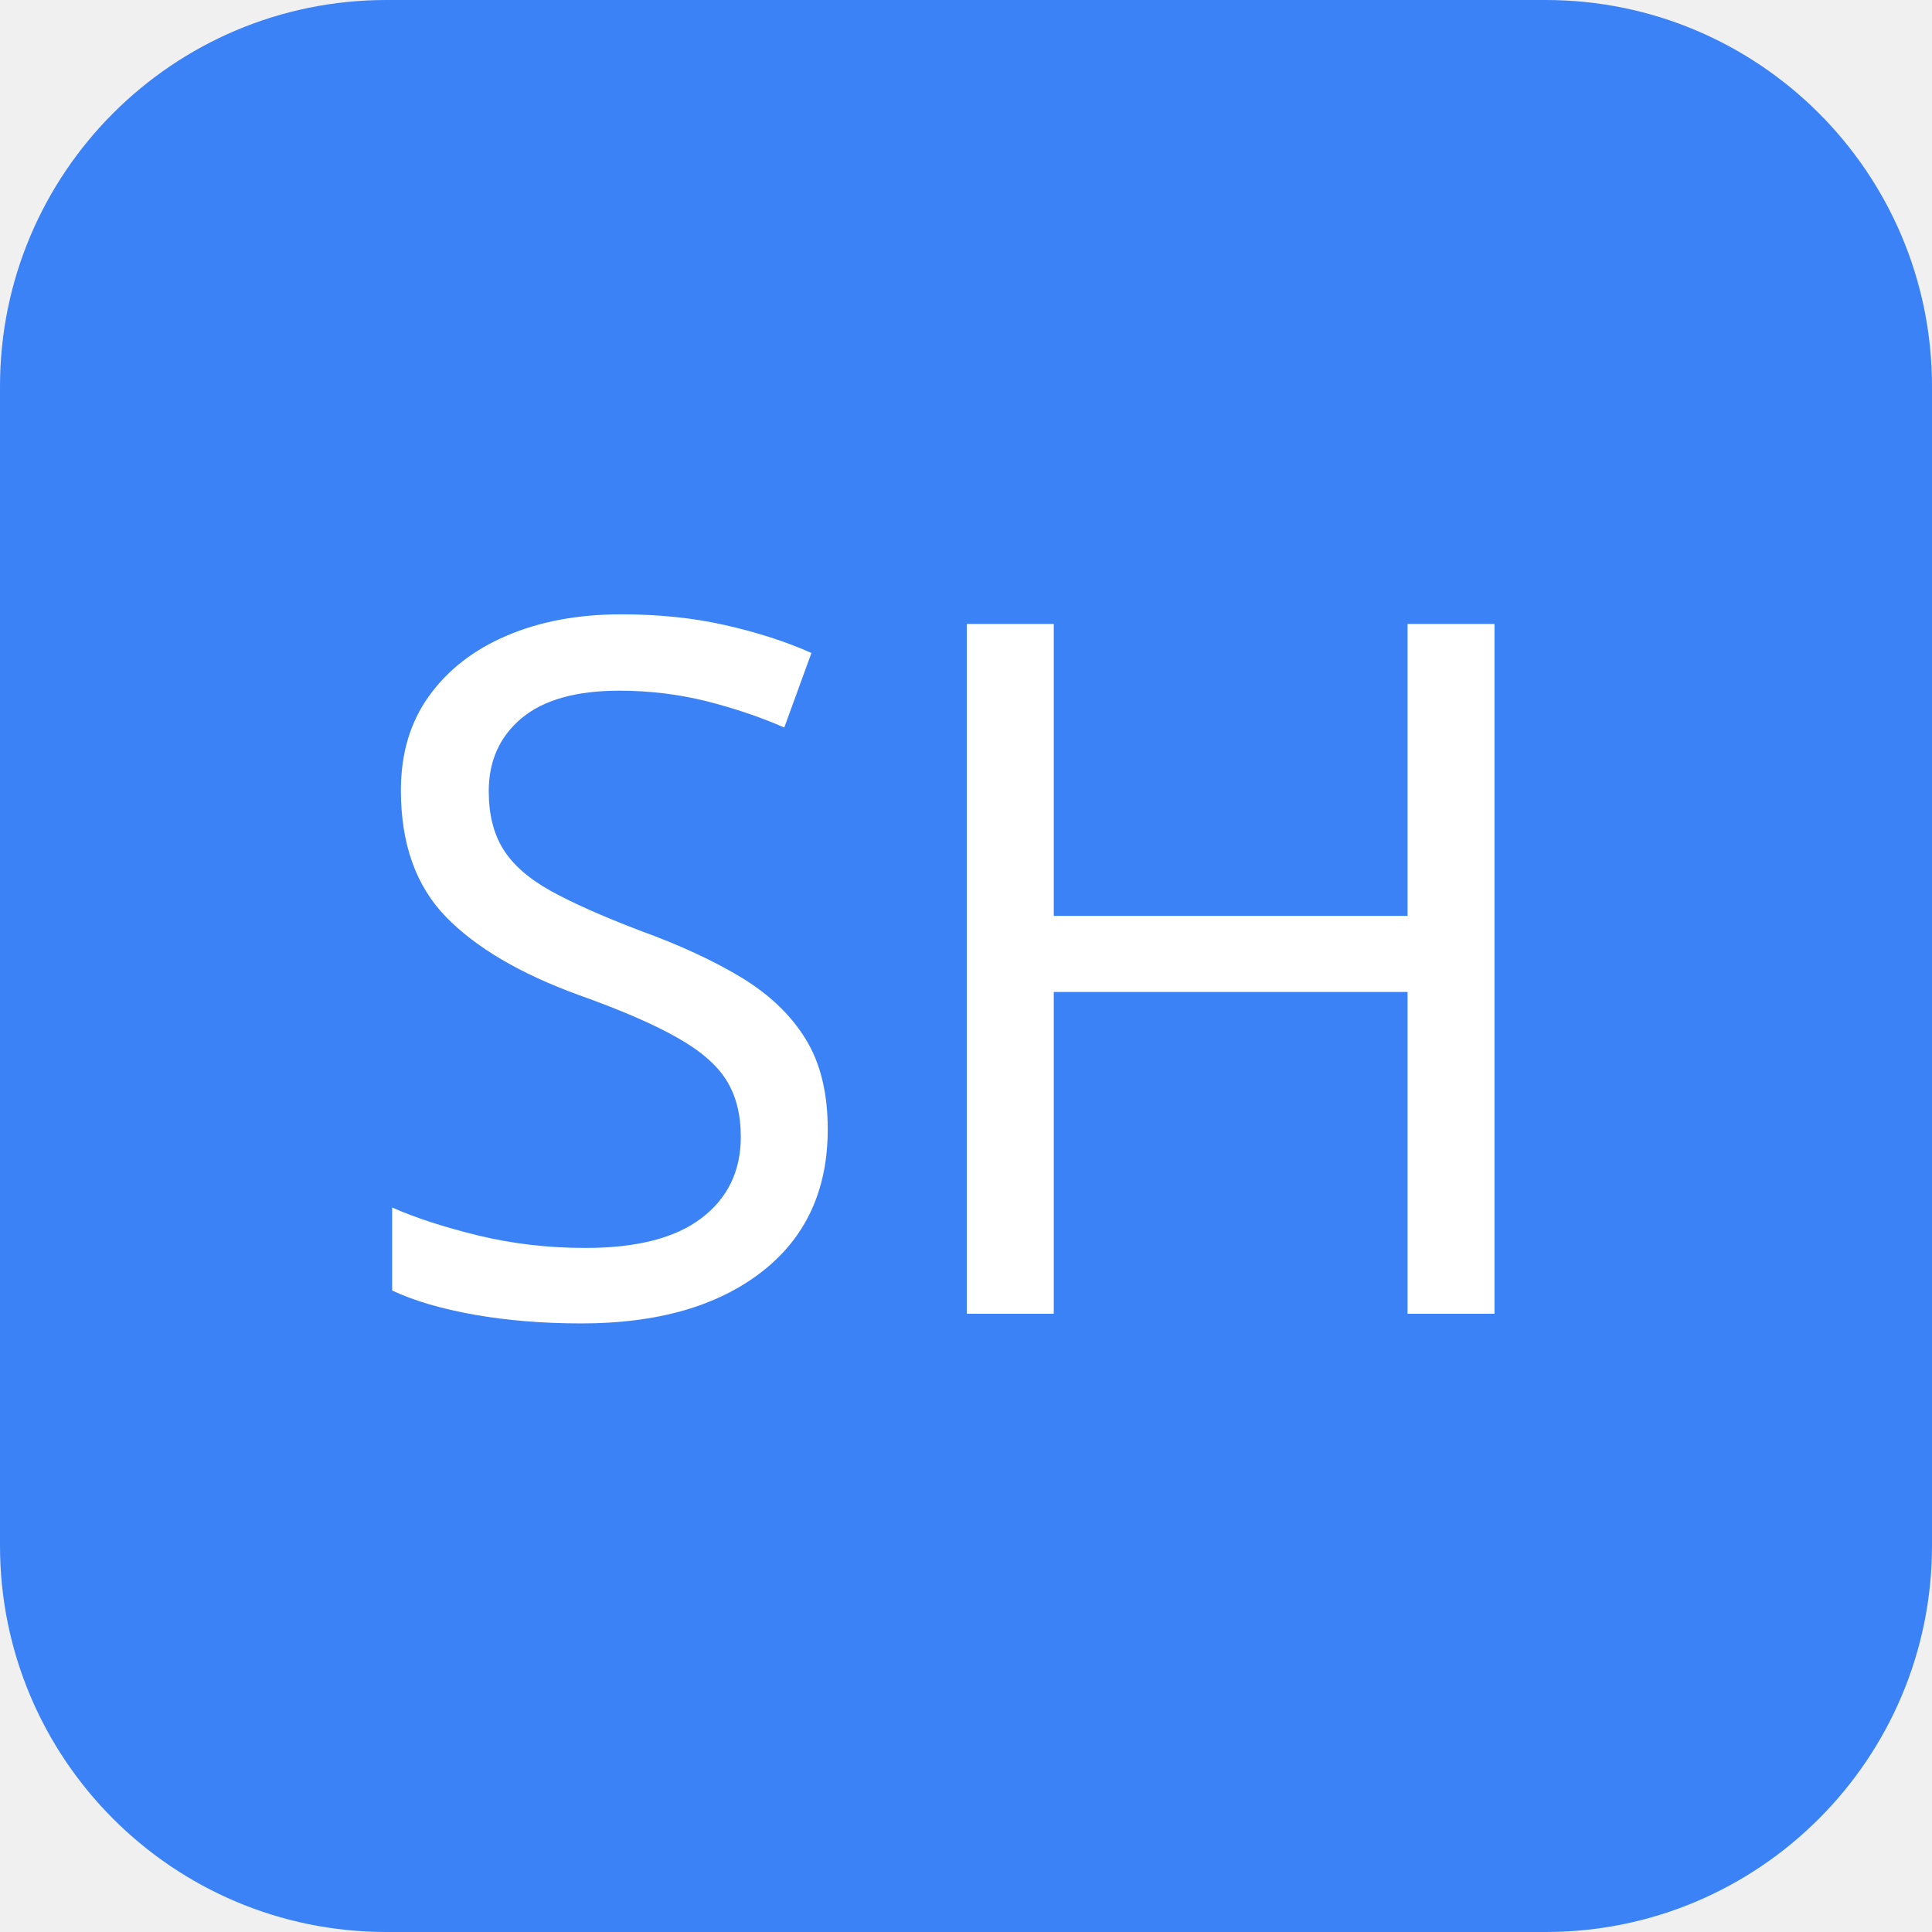
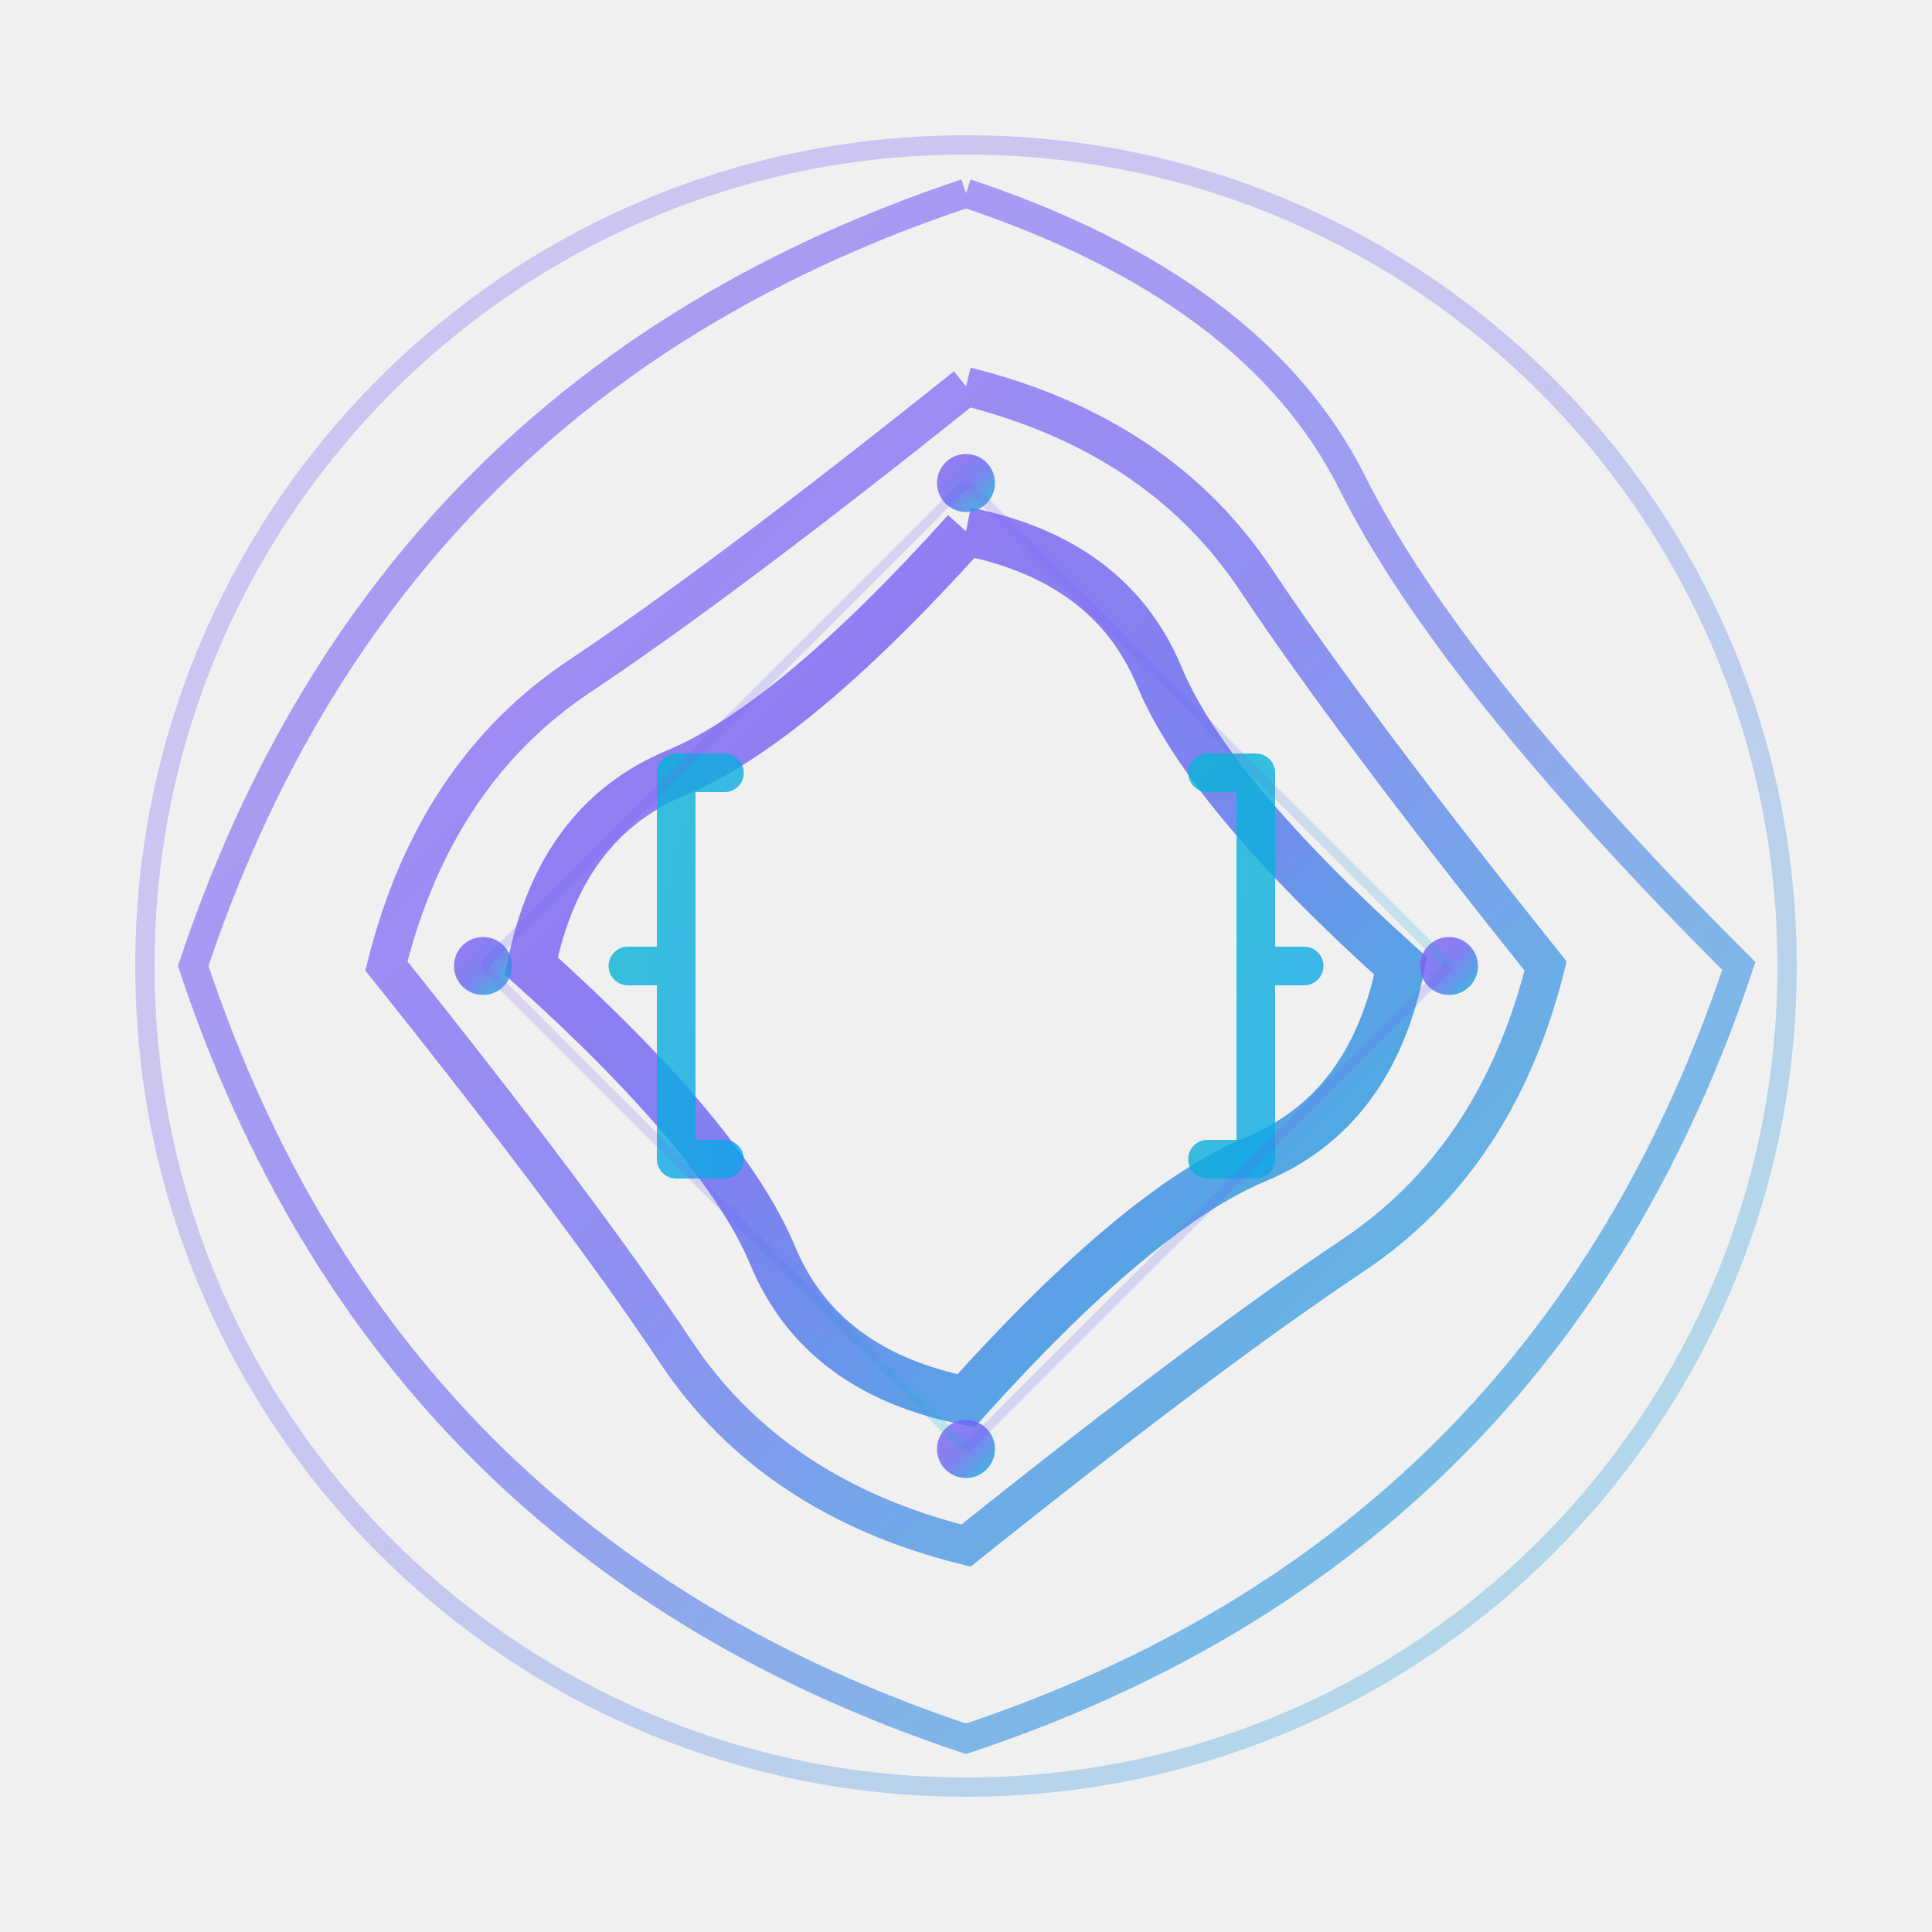
- <svg xmlns="http://www.w3.org/2000/svg" viewBox="0 0 100 100">
-   <rect width="100" height="100" rx="20" fill="#3b82f6" />
-   <text x="50" y="68" font-size="50" text-anchor="middle" fill="white" font-family="system-ui">SH</text>
+ <svg xmlns="http://www.w3.org/2000/svg" viewBox="0 0 200 200">
+   <defs>
+     <linearGradient id="waveGradient" x1="0%" y1="0%" x2="100%" y2="100%">
+       <stop offset="0%" style="stop-color:#8B5CF6;stop-opacity:1" />
+       <stop offset="50%" style="stop-color:#6366F1;stop-opacity:1" />
+       <stop offset="100%" style="stop-color:#06B6D4;stop-opacity:1" />
+     </linearGradient>
+     <linearGradient id="accentGradient" x1="0%" y1="0%" x2="100%" y2="100%">
+       <stop offset="0%" style="stop-color:#06B6D4;stop-opacity:0.8" />
+       <stop offset="100%" style="stop-color:#0EA5E9;stop-opacity:0.8" />
+     </linearGradient>
+   </defs>
+   <circle cx="100" cy="100" r="85" fill="none" stroke="url(#waveGradient)" stroke-width="2" opacity="0.3" />
+   <path d="M 100 20 Q 130 30, 140 50 T 180 100 Q 170 130, 150 150 T 100 180 Q 70 170, 50 150 T 20 100 Q 30 70, 50 50 T 100 20" fill="none" stroke="url(#waveGradient)" stroke-width="3" opacity="0.6" />
+   <path d="M 100 40 Q 120 45, 130 60 T 160 100 Q 155 120, 140 130 T 100 160 Q 80 155, 70 140 T 40 100 Q 45 80, 60 70 T 100 40" fill="none" stroke="url(#waveGradient)" stroke-width="4" opacity="0.7">
+     <animate attributeName="opacity" values="0.7;0.9;0.7" dur="3s" repeatCount="indefinite" />
+   </path>
+   <path d="M 100 55 Q 115 58, 120 70 T 145 100 Q 142 115, 130 120 T 100 145 Q 85 142, 80 130 T 55 100 Q 58 85, 70 80 T 100 55" fill="none" stroke="url(#waveGradient)" stroke-width="5" opacity="0.8">
+     <animate attributeName="opacity" values="0.8;1;0.8" dur="3s" begin="1s" repeatCount="indefinite" />
+   </path>
+   <g fill="url(#accentGradient)">
+     <path d="M 75 80 L 70 80 L 70 120 L 75 120 M 70 100 L 65 100" stroke="url(#accentGradient)" stroke-width="4" stroke-linecap="round" stroke-linejoin="round" fill="none" />
+     <path d="M 125 80 L 130 80 L 130 120 L 125 120 M 130 100 L 135 100" stroke="url(#accentGradient)" stroke-width="4" stroke-linecap="round" stroke-linejoin="round" fill="none" />
+   </g>
+   <circle cx="100" cy="50" r="3" fill="url(#waveGradient)" opacity="0.8">
+     <animate attributeName="opacity" values="0.5;1;0.5" dur="2s" repeatCount="indefinite" />
+   </circle>
+   <circle cx="150" cy="100" r="3" fill="url(#waveGradient)" opacity="0.8">
+     <animate attributeName="opacity" values="0.5;1;0.5" dur="2s" begin="0.5s" repeatCount="indefinite" />
+   </circle>
+   <circle cx="100" cy="150" r="3" fill="url(#waveGradient)" opacity="0.8">
+     <animate attributeName="opacity" values="0.5;1;0.5" dur="2s" begin="1s" repeatCount="indefinite" />
+   </circle>
+   <circle cx="50" cy="100" r="3" fill="url(#waveGradient)" opacity="0.8">
+     <animate attributeName="opacity" values="0.5;1;0.5" dur="2s" begin="1.5s" repeatCount="indefinite" />
+   </circle>
+   <line x1="100" y1="50" x2="150" y2="100" stroke="url(#waveGradient)" stroke-width="1" opacity="0.2" />
+   <line x1="150" y1="100" x2="100" y2="150" stroke="url(#waveGradient)" stroke-width="1" opacity="0.2" />
+   <line x1="100" y1="150" x2="50" y2="100" stroke="url(#waveGradient)" stroke-width="1" opacity="0.2" />
+   <line x1="50" y1="100" x2="100" y2="50" stroke="url(#waveGradient)" stroke-width="1" opacity="0.2" />
</svg>
